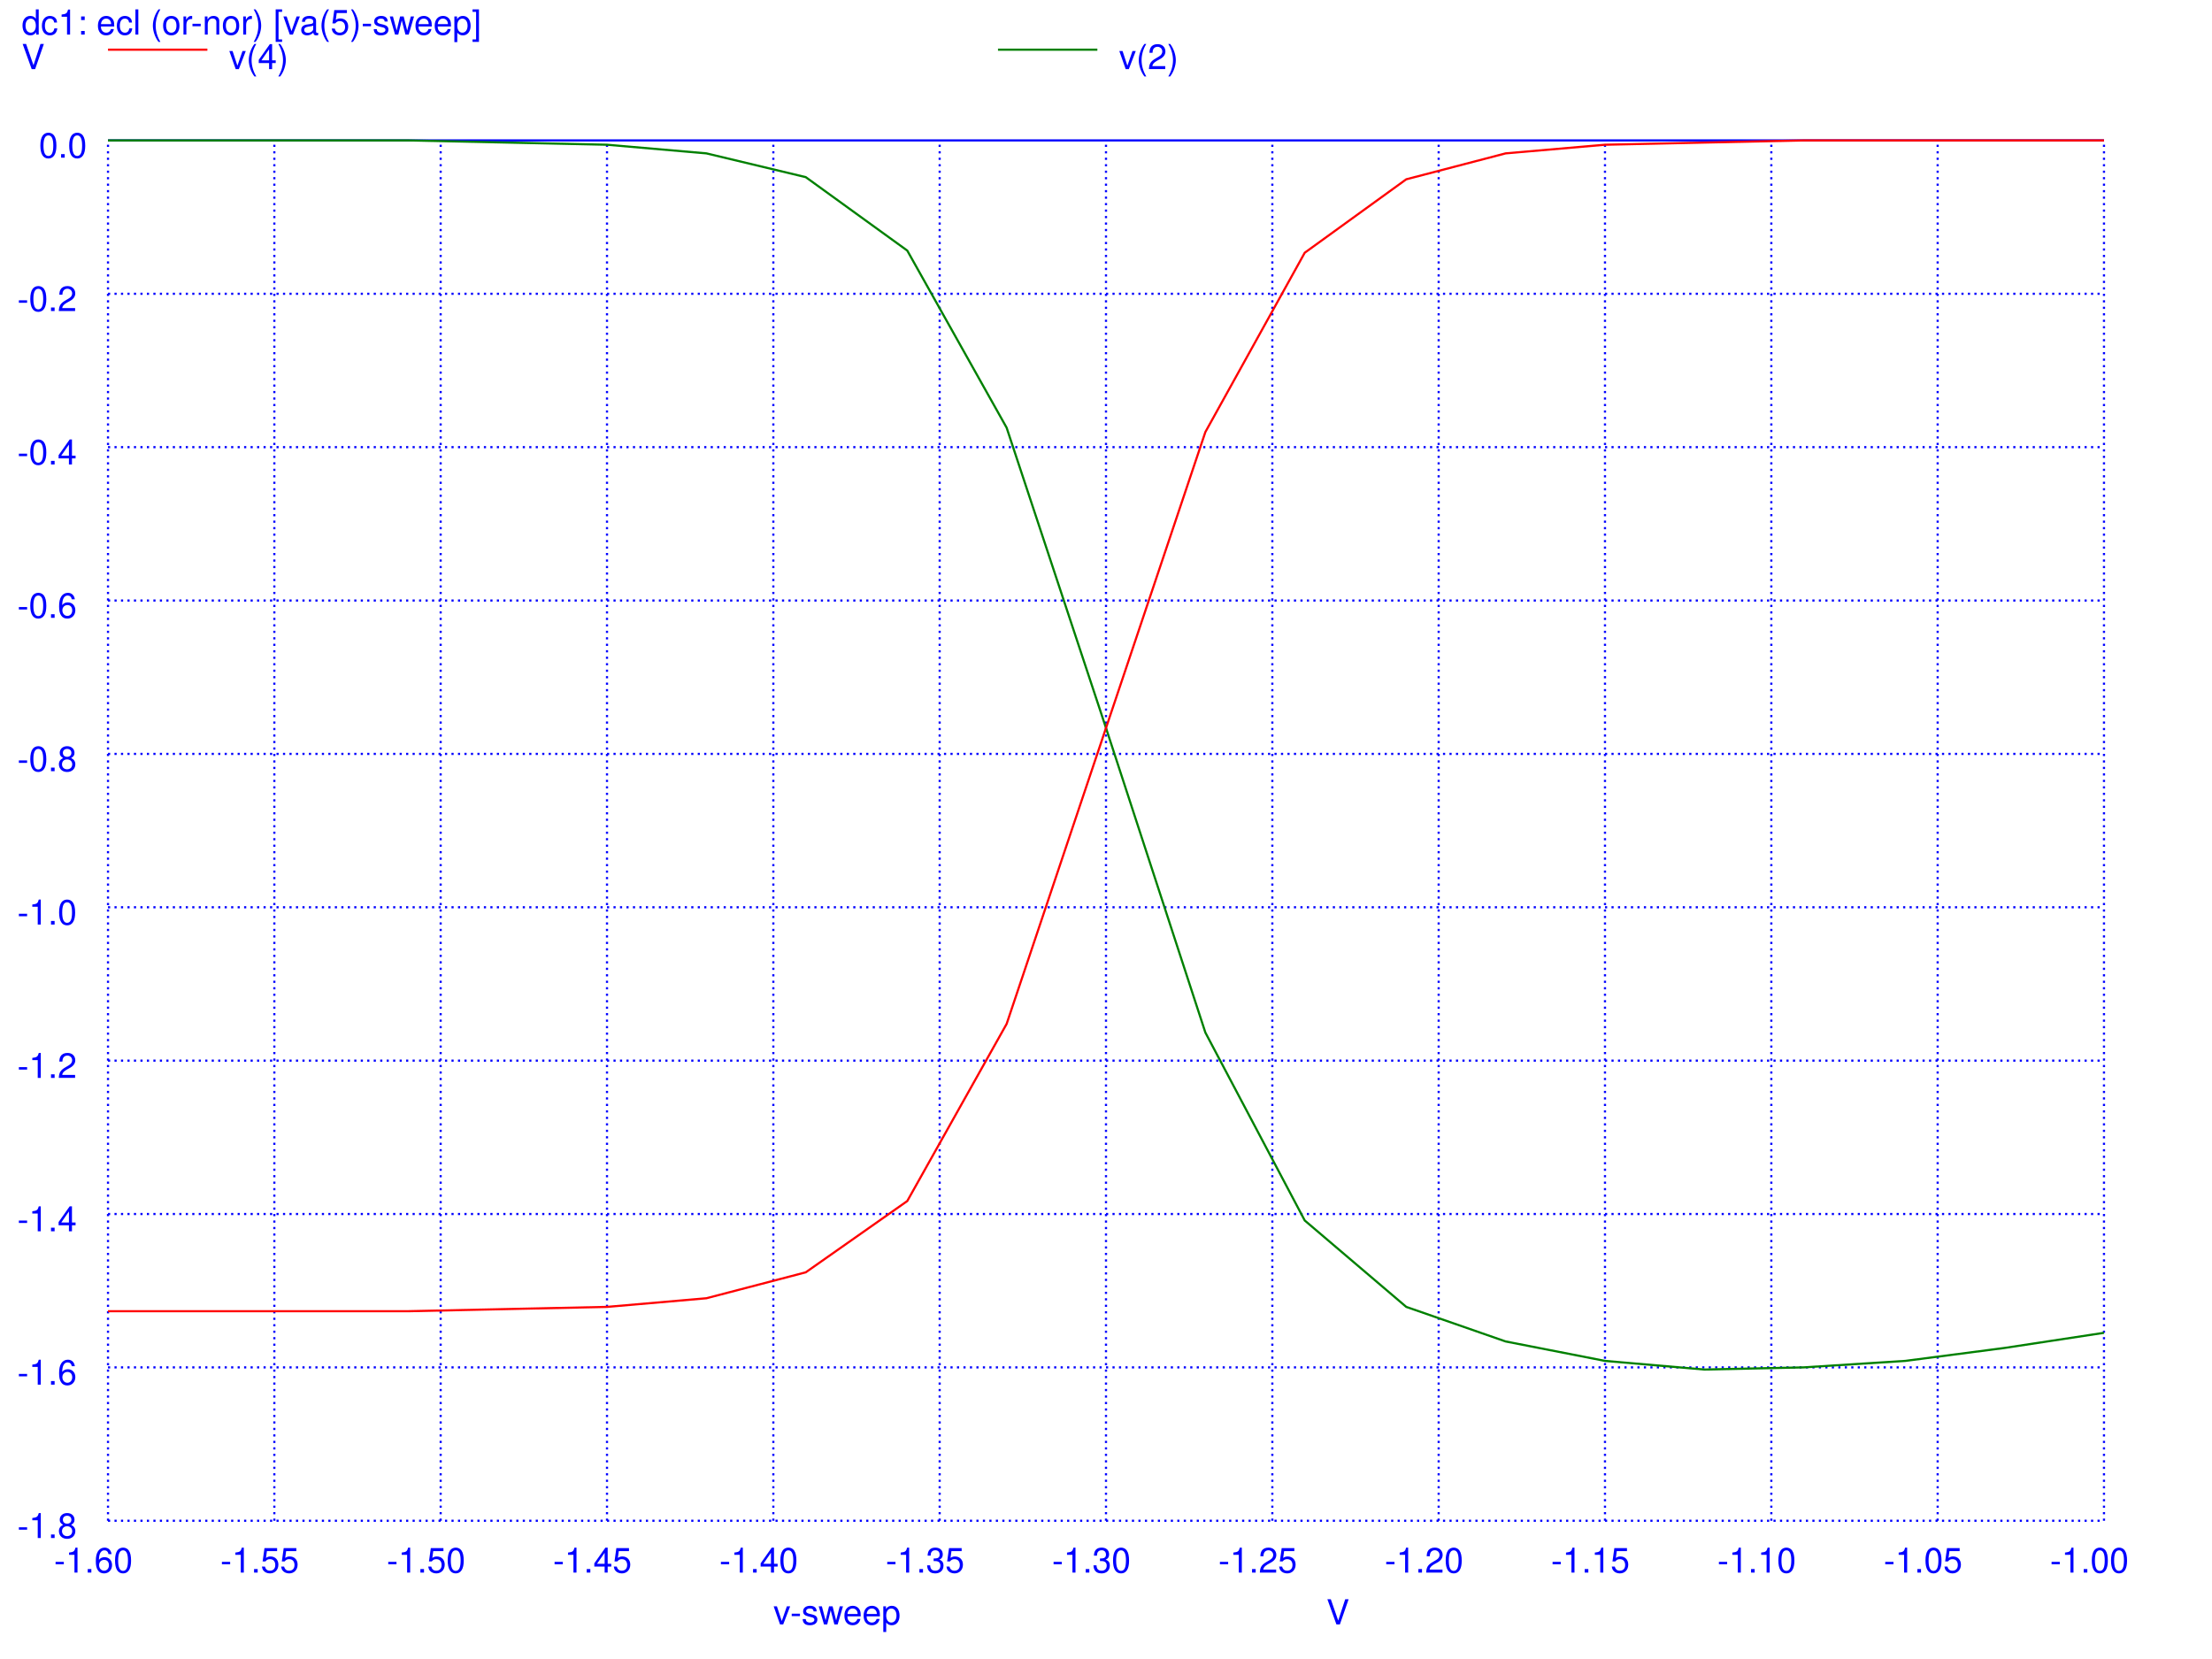
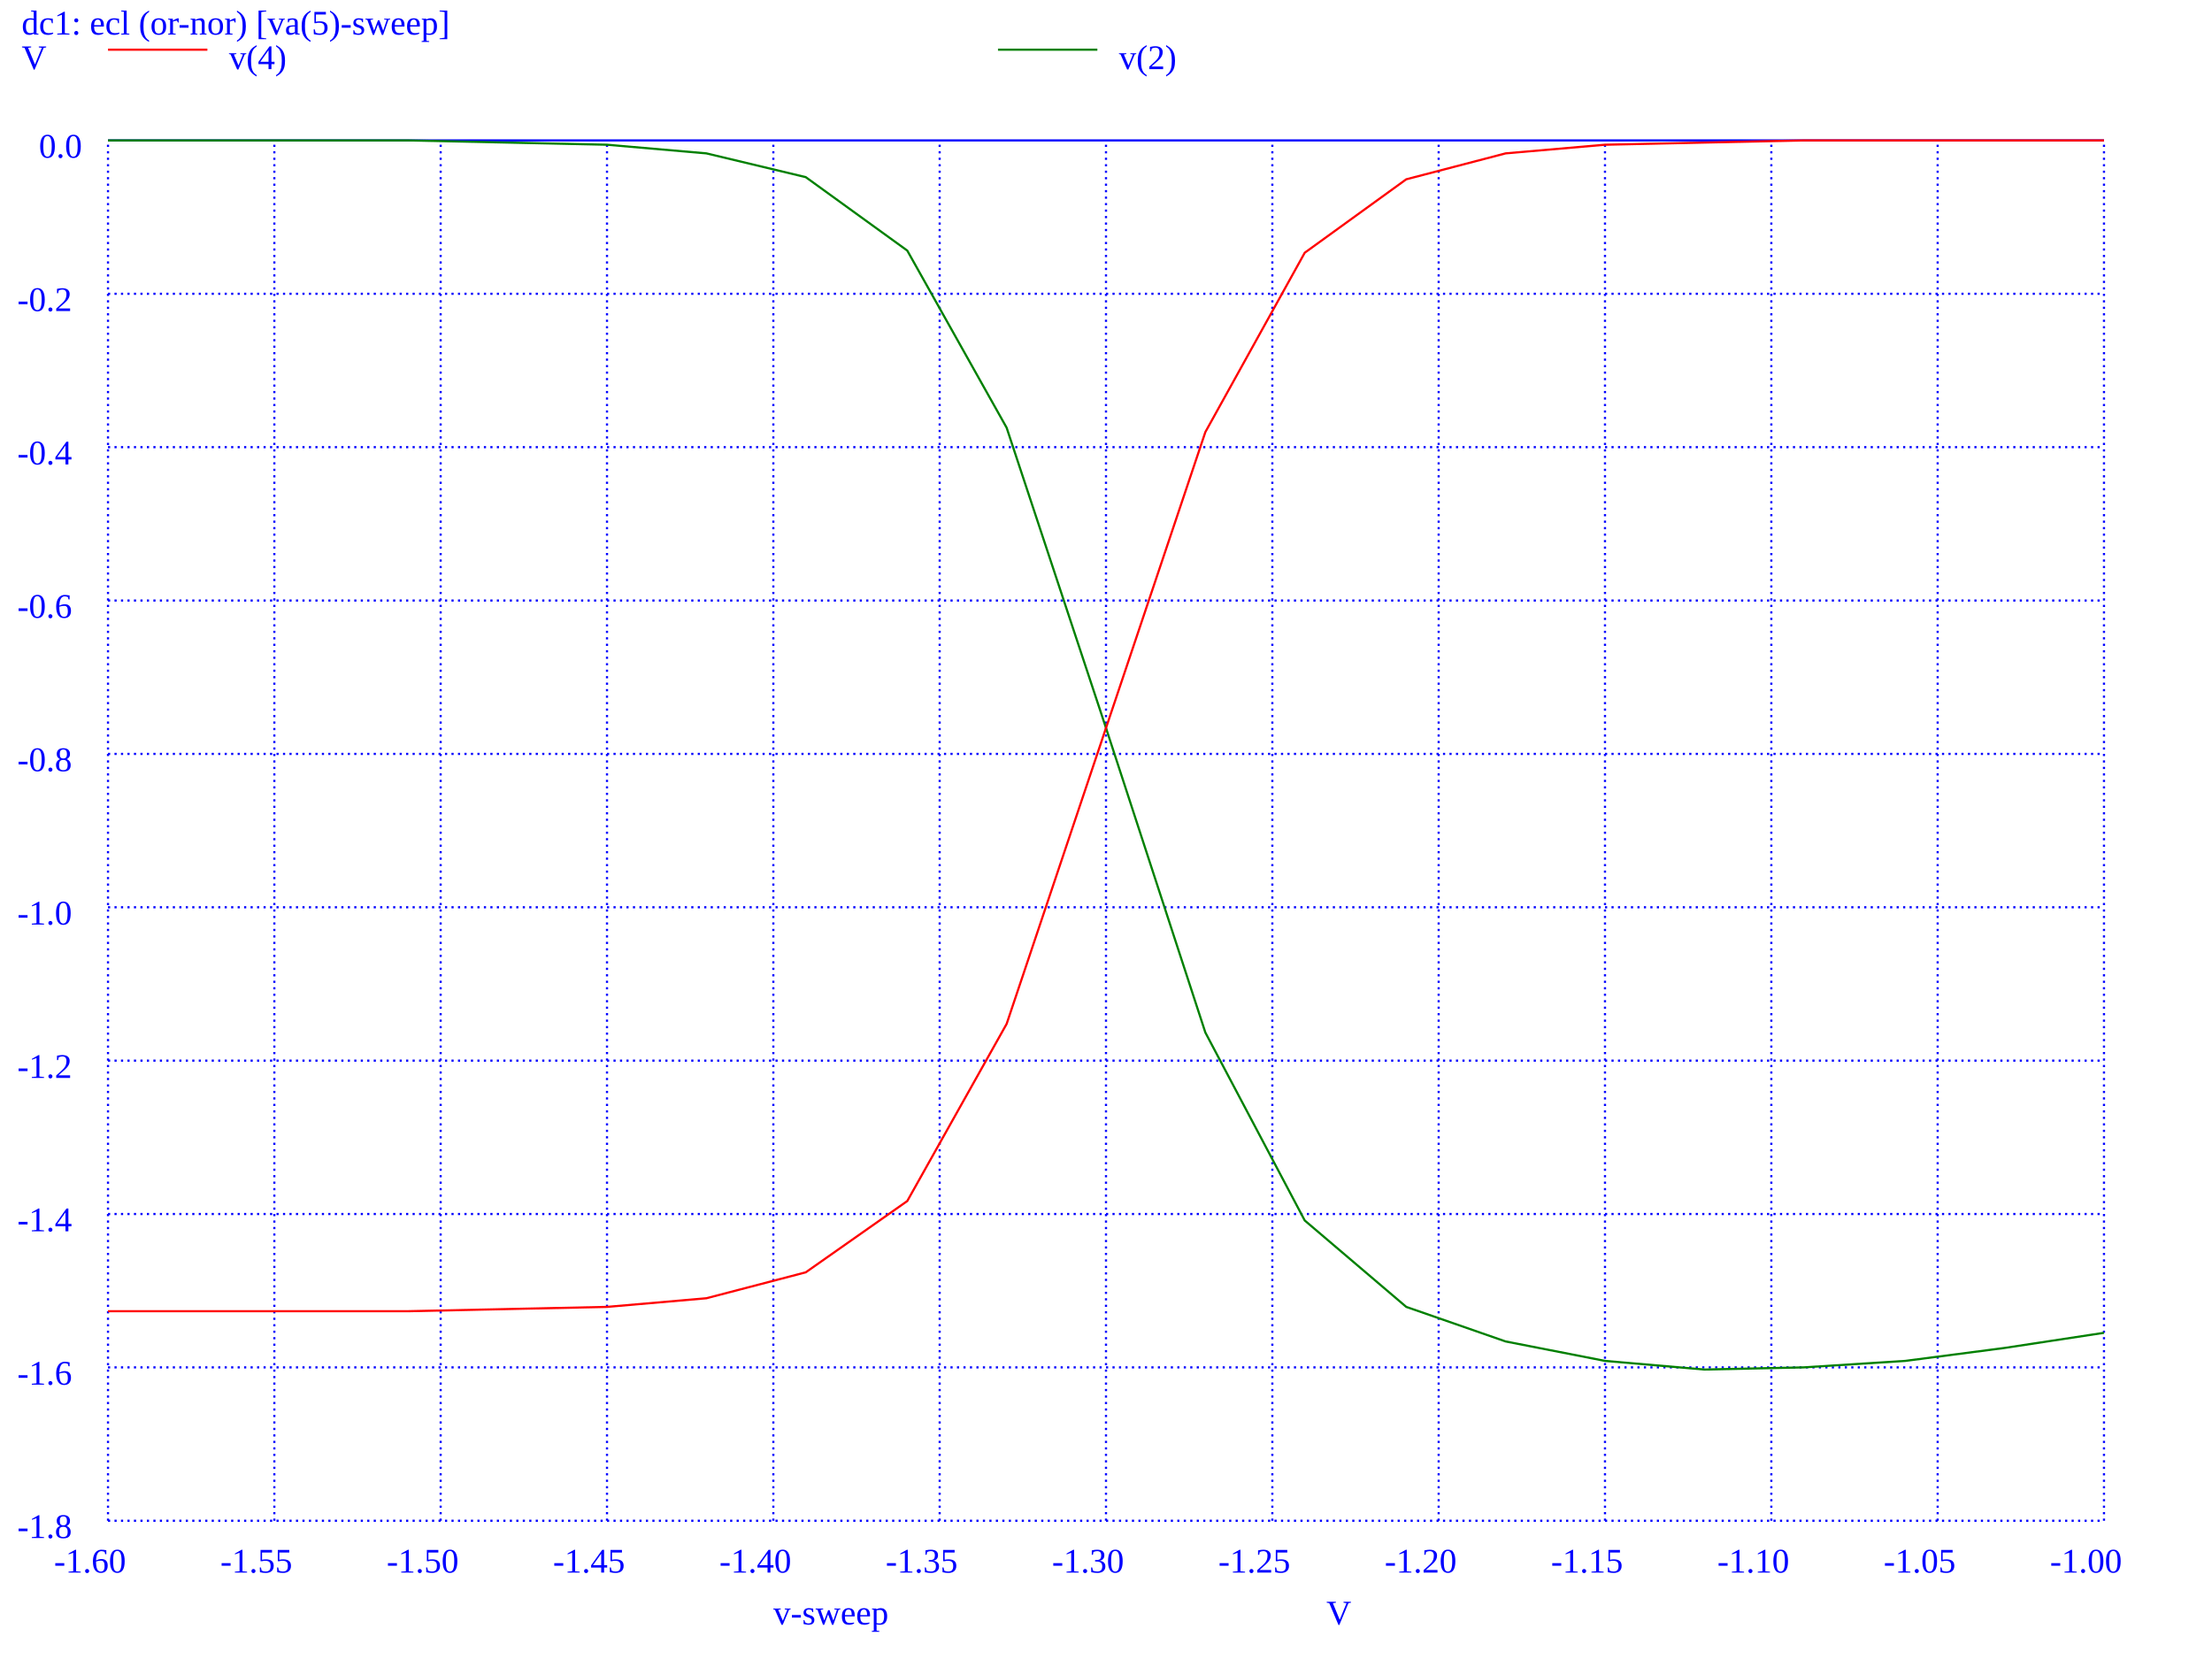
- <svg xmlns="http://www.w3.org/2000/svg" version="1.1" width="100%" height="100%" viewBox="0 0 1024 768" style="fill: none; font-family: Helvetica;  font: Helvetica; ">
-   <rect x="0" y="0" width="1024" height="768" fill="white" stroke="none" />
-   <text stroke="none" fill="blue" font-size="16" x="358" y="752">
- v-sweep
- </text>
-   <text stroke="none" fill="blue" font-size="16" x="10" y="16">
- dc1: ecl (or-nor) [va(5)-sweep]
- </text>
-   <path stroke="blue" stroke-dasharray="1,2" d="M50 704l0 -639" />
-   <text stroke="none" fill="blue" font-size="16" x="25" y="728">
- -1.60
- </text>
-   <path stroke="blue" stroke-dasharray="1,2" d="M127 704l0 -639" />
-   <text stroke="none" fill="blue" font-size="16" x="102" y="728">
- -1.55
- </text>
-   <path stroke="blue" stroke-dasharray="1,2" d="M204 704l0 -639" />
-   <text stroke="none" fill="blue" font-size="16" x="179" y="728">
- -1.50
- </text>
-   <path stroke="blue" stroke-dasharray="1,2" d="M281 704l0 -639" />
-   <text stroke="none" fill="blue" font-size="16" x="256" y="728">
- -1.45
- </text>
-   <path stroke="blue" stroke-dasharray="1,2" d="M358 704l0 -639" />
-   <text stroke="none" fill="blue" font-size="16" x="333" y="728">
- -1.40
- </text>
-   <path stroke="blue" stroke-dasharray="1,2" d="M435 704l0 -639" />
-   <text stroke="none" fill="blue" font-size="16" x="410" y="728">
- -1.35
- </text>
-   <path stroke="blue" stroke-dasharray="1,2" d="M512 704l0 -639" />
-   <text stroke="none" fill="blue" font-size="16" x="487" y="728">
- -1.30
- </text>
-   <path stroke="blue" stroke-dasharray="1,2" d="M589 704l0 -639" />
-   <text stroke="none" fill="blue" font-size="16" x="564" y="728">
- -1.25
- </text>
-   <path stroke="blue" stroke-dasharray="1,2" d="M666 704l0 -639" />
-   <text stroke="none" fill="blue" font-size="16" x="641" y="728">
- -1.20
- </text>
-   <path stroke="blue" stroke-dasharray="1,2" d="M743 704l0 -639" />
-   <text stroke="none" fill="blue" font-size="16" x="718" y="728">
- -1.15
- </text>
-   <path stroke="blue" stroke-dasharray="1,2" d="M820 704l0 -639" />
-   <text stroke="none" fill="blue" font-size="16" x="795" y="728">
- -1.10
- </text>
-   <path stroke="blue" stroke-dasharray="1,2" d="M897 704l0 -639" />
-   <text stroke="none" fill="blue" font-size="16" x="872" y="728">
- -1.05
- </text>
-   <path stroke="blue" stroke-dasharray="1,2" d="M974 704l0 -639" />
-   <text stroke="none" fill="blue" font-size="16" x="949" y="728">
- -1.00
- </text>
-   <text stroke="none" fill="blue" font-size="16" x="614" y="752">
- V
- </text>
-   <path stroke="blue" stroke-dasharray="1,2" d="M50 704l924 0" />
-   <text stroke="none" fill="blue" font-size="16" x="8" y="712">
- -1.8
- </text>
-   <path stroke="blue" stroke-dasharray="1,2" d="M50 633l924 0" />
-   <text stroke="none" fill="blue" font-size="16" x="8" y="641">
- -1.6
- </text>
-   <path stroke="blue" stroke-dasharray="1,2" d="M50 562l924 0" />
-   <text stroke="none" fill="blue" font-size="16" x="8" y="570">
- -1.4
- </text>
-   <path stroke="blue" stroke-dasharray="1,2" d="M50 491l924 0" />
-   <text stroke="none" fill="blue" font-size="16" x="8" y="499">
- -1.2
- </text>
-   <path stroke="blue" stroke-dasharray="1,2" d="M50 420l924 0" />
-   <text stroke="none" fill="blue" font-size="16" x="8" y="428">
- -1.0
- </text>
-   <path stroke="blue" stroke-dasharray="1,2" d="M50 349l924 0" />
-   <text stroke="none" fill="blue" font-size="16" x="8" y="357">
- -0.8
- </text>
-   <path stroke="blue" stroke-dasharray="1,2" d="M50 278l924 0" />
-   <text stroke="none" fill="blue" font-size="16" x="8" y="286">
- -0.6
- </text>
-   <path stroke="blue" stroke-dasharray="1,2" d="M50 207l924 0" />
-   <text stroke="none" fill="blue" font-size="16" x="8" y="215">
- -0.4
- </text>
-   <path stroke="blue" stroke-dasharray="1,2" d="M50 136l924 0" />
-   <text stroke="none" fill="blue" font-size="16" x="8" y="144">
- -0.2
- </text>
-   <path stroke="blue" d="M50 65l924 0" />
-   <text stroke="none" fill="blue" font-size="16" x="18" y="73">
- 0.0
- </text>
-   <text stroke="none" fill="blue" font-size="16" x="10" y="32">
- V
- </text>
+ <svg xmlns="http://www.w3.org/2000/svg" width="100%" height="100%" version="1.1" viewBox="0 0 1024 768" style="fill:none;font:Helvetica">
+   <rect width="1024" height="768" x="0" y="0" fill="#fff" stroke="none" />
+   <text x="358" y="752" fill="#00f" stroke="none" font-size="16">v-sweep</text>
+   <text x="10" y="16" fill="#00f" stroke="none" font-size="16">dc1: ecl (or-nor) [va(5)-sweep]</text>
+   <path stroke="#00f" stroke-dasharray="1 2" d="M50 704l0 -639" />
+   <text x="25" y="728" fill="#00f" stroke="none" font-size="16">-1.60</text>
+   <path stroke="#00f" stroke-dasharray="1 2" d="M127 704l0 -639" />
+   <text x="102" y="728" fill="#00f" stroke="none" font-size="16">-1.55</text>
+   <path stroke="#00f" stroke-dasharray="1 2" d="M204 704l0 -639" />
+   <text x="179" y="728" fill="#00f" stroke="none" font-size="16">-1.50</text>
+   <path stroke="#00f" stroke-dasharray="1 2" d="M281 704l0 -639" />
+   <text x="256" y="728" fill="#00f" stroke="none" font-size="16">-1.45</text>
+   <path stroke="#00f" stroke-dasharray="1 2" d="M358 704l0 -639" />
+   <text x="333" y="728" fill="#00f" stroke="none" font-size="16">-1.40</text>
+   <path stroke="#00f" stroke-dasharray="1 2" d="M435 704l0 -639" />
+   <text x="410" y="728" fill="#00f" stroke="none" font-size="16">-1.35</text>
+   <path stroke="#00f" stroke-dasharray="1 2" d="M512 704l0 -639" />
+   <text x="487" y="728" fill="#00f" stroke="none" font-size="16">-1.30</text>
+   <path stroke="#00f" stroke-dasharray="1 2" d="M589 704l0 -639" />
+   <text x="564" y="728" fill="#00f" stroke="none" font-size="16">-1.25</text>
+   <path stroke="#00f" stroke-dasharray="1 2" d="M666 704l0 -639" />
+   <text x="641" y="728" fill="#00f" stroke="none" font-size="16">-1.20</text>
+   <path stroke="#00f" stroke-dasharray="1 2" d="M743 704l0 -639" />
+   <text x="718" y="728" fill="#00f" stroke="none" font-size="16">-1.15</text>
+   <path stroke="#00f" stroke-dasharray="1 2" d="M820 704l0 -639" />
+   <text x="795" y="728" fill="#00f" stroke="none" font-size="16">-1.10</text>
+   <path stroke="#00f" stroke-dasharray="1 2" d="M897 704l0 -639" />
+   <text x="872" y="728" fill="#00f" stroke="none" font-size="16">-1.05</text>
+   <path stroke="#00f" stroke-dasharray="1 2" d="M974 704l0 -639" />
+   <text x="949" y="728" fill="#00f" stroke="none" font-size="16">-1.00</text>
+   <text x="614" y="752" fill="#00f" stroke="none" font-size="16">V</text>
+   <path stroke="#00f" stroke-dasharray="1 2" d="M50 704l924 0" />
+   <text x="8" y="712" fill="#00f" stroke="none" font-size="16">-1.8</text>
+   <path stroke="#00f" stroke-dasharray="1 2" d="M50 633l924 0" />
+   <text x="8" y="641" fill="#00f" stroke="none" font-size="16">-1.6</text>
+   <path stroke="#00f" stroke-dasharray="1 2" d="M50 562l924 0" />
+   <text x="8" y="570" fill="#00f" stroke="none" font-size="16">-1.4</text>
+   <path stroke="#00f" stroke-dasharray="1 2" d="M50 491l924 0" />
+   <text x="8" y="499" fill="#00f" stroke="none" font-size="16">-1.2</text>
+   <path stroke="#00f" stroke-dasharray="1 2" d="M50 420l924 0" />
+   <text x="8" y="428" fill="#00f" stroke="none" font-size="16">-1.0</text>
+   <path stroke="#00f" stroke-dasharray="1 2" d="M50 349l924 0" />
+   <text x="8" y="357" fill="#00f" stroke="none" font-size="16">-0.8</text>
+   <path stroke="#00f" stroke-dasharray="1 2" d="M50 278l924 0" />
+   <text x="8" y="286" fill="#00f" stroke="none" font-size="16">-0.6</text>
+   <path stroke="#00f" stroke-dasharray="1 2" d="M50 207l924 0" />
+   <text x="8" y="215" fill="#00f" stroke="none" font-size="16">-0.4</text>
+   <path stroke="#00f" stroke-dasharray="1 2" d="M50 136l924 0" />
+   <text x="8" y="144" fill="#00f" stroke="none" font-size="16">-0.2</text>
+   <path stroke="#00f" d="M50 65l924 0" />
+   <text x="18" y="73" fill="#00f" stroke="none" font-size="16">0.0</text>
+   <text x="10" y="32" fill="#00f" stroke="none" font-size="16">V</text>
  <path stroke="green" d="M462 23l46 0" />
-   <text stroke="none" fill="blue" font-size="16" x="518" y="32">
- v(2)
- </text>
+   <text x="518" y="32" fill="#00f" stroke="none" font-size="16">v(2)</text>
  <path stroke="green" d="M50 65l46 0 46 0 47 0 46 1 46 1 46 4 46 11 47 34 46 82 46 139 46 141 46 87 47 40 46 16 46 9 46 4 46 -1 47 -3 46 -6 46 -7" />
  <path stroke="red" d="M50 23l46 0" />
-   <text stroke="none" fill="blue" font-size="16" x="106" y="32">
- v(4)
- </text>
+   <text x="106" y="32" fill="#00f" stroke="none" font-size="16">v(4)</text>
  <path stroke="red" d="M50 607l46 0 46 0 47 0 46 -1 46 -1 46 -4 46 -12 47 -33 46 -82 46 -137 46 -137 46 -83 47 -34 46 -12 46 -4 46 -1 46 -1 47 0 46 0 46 0" />
</svg>
